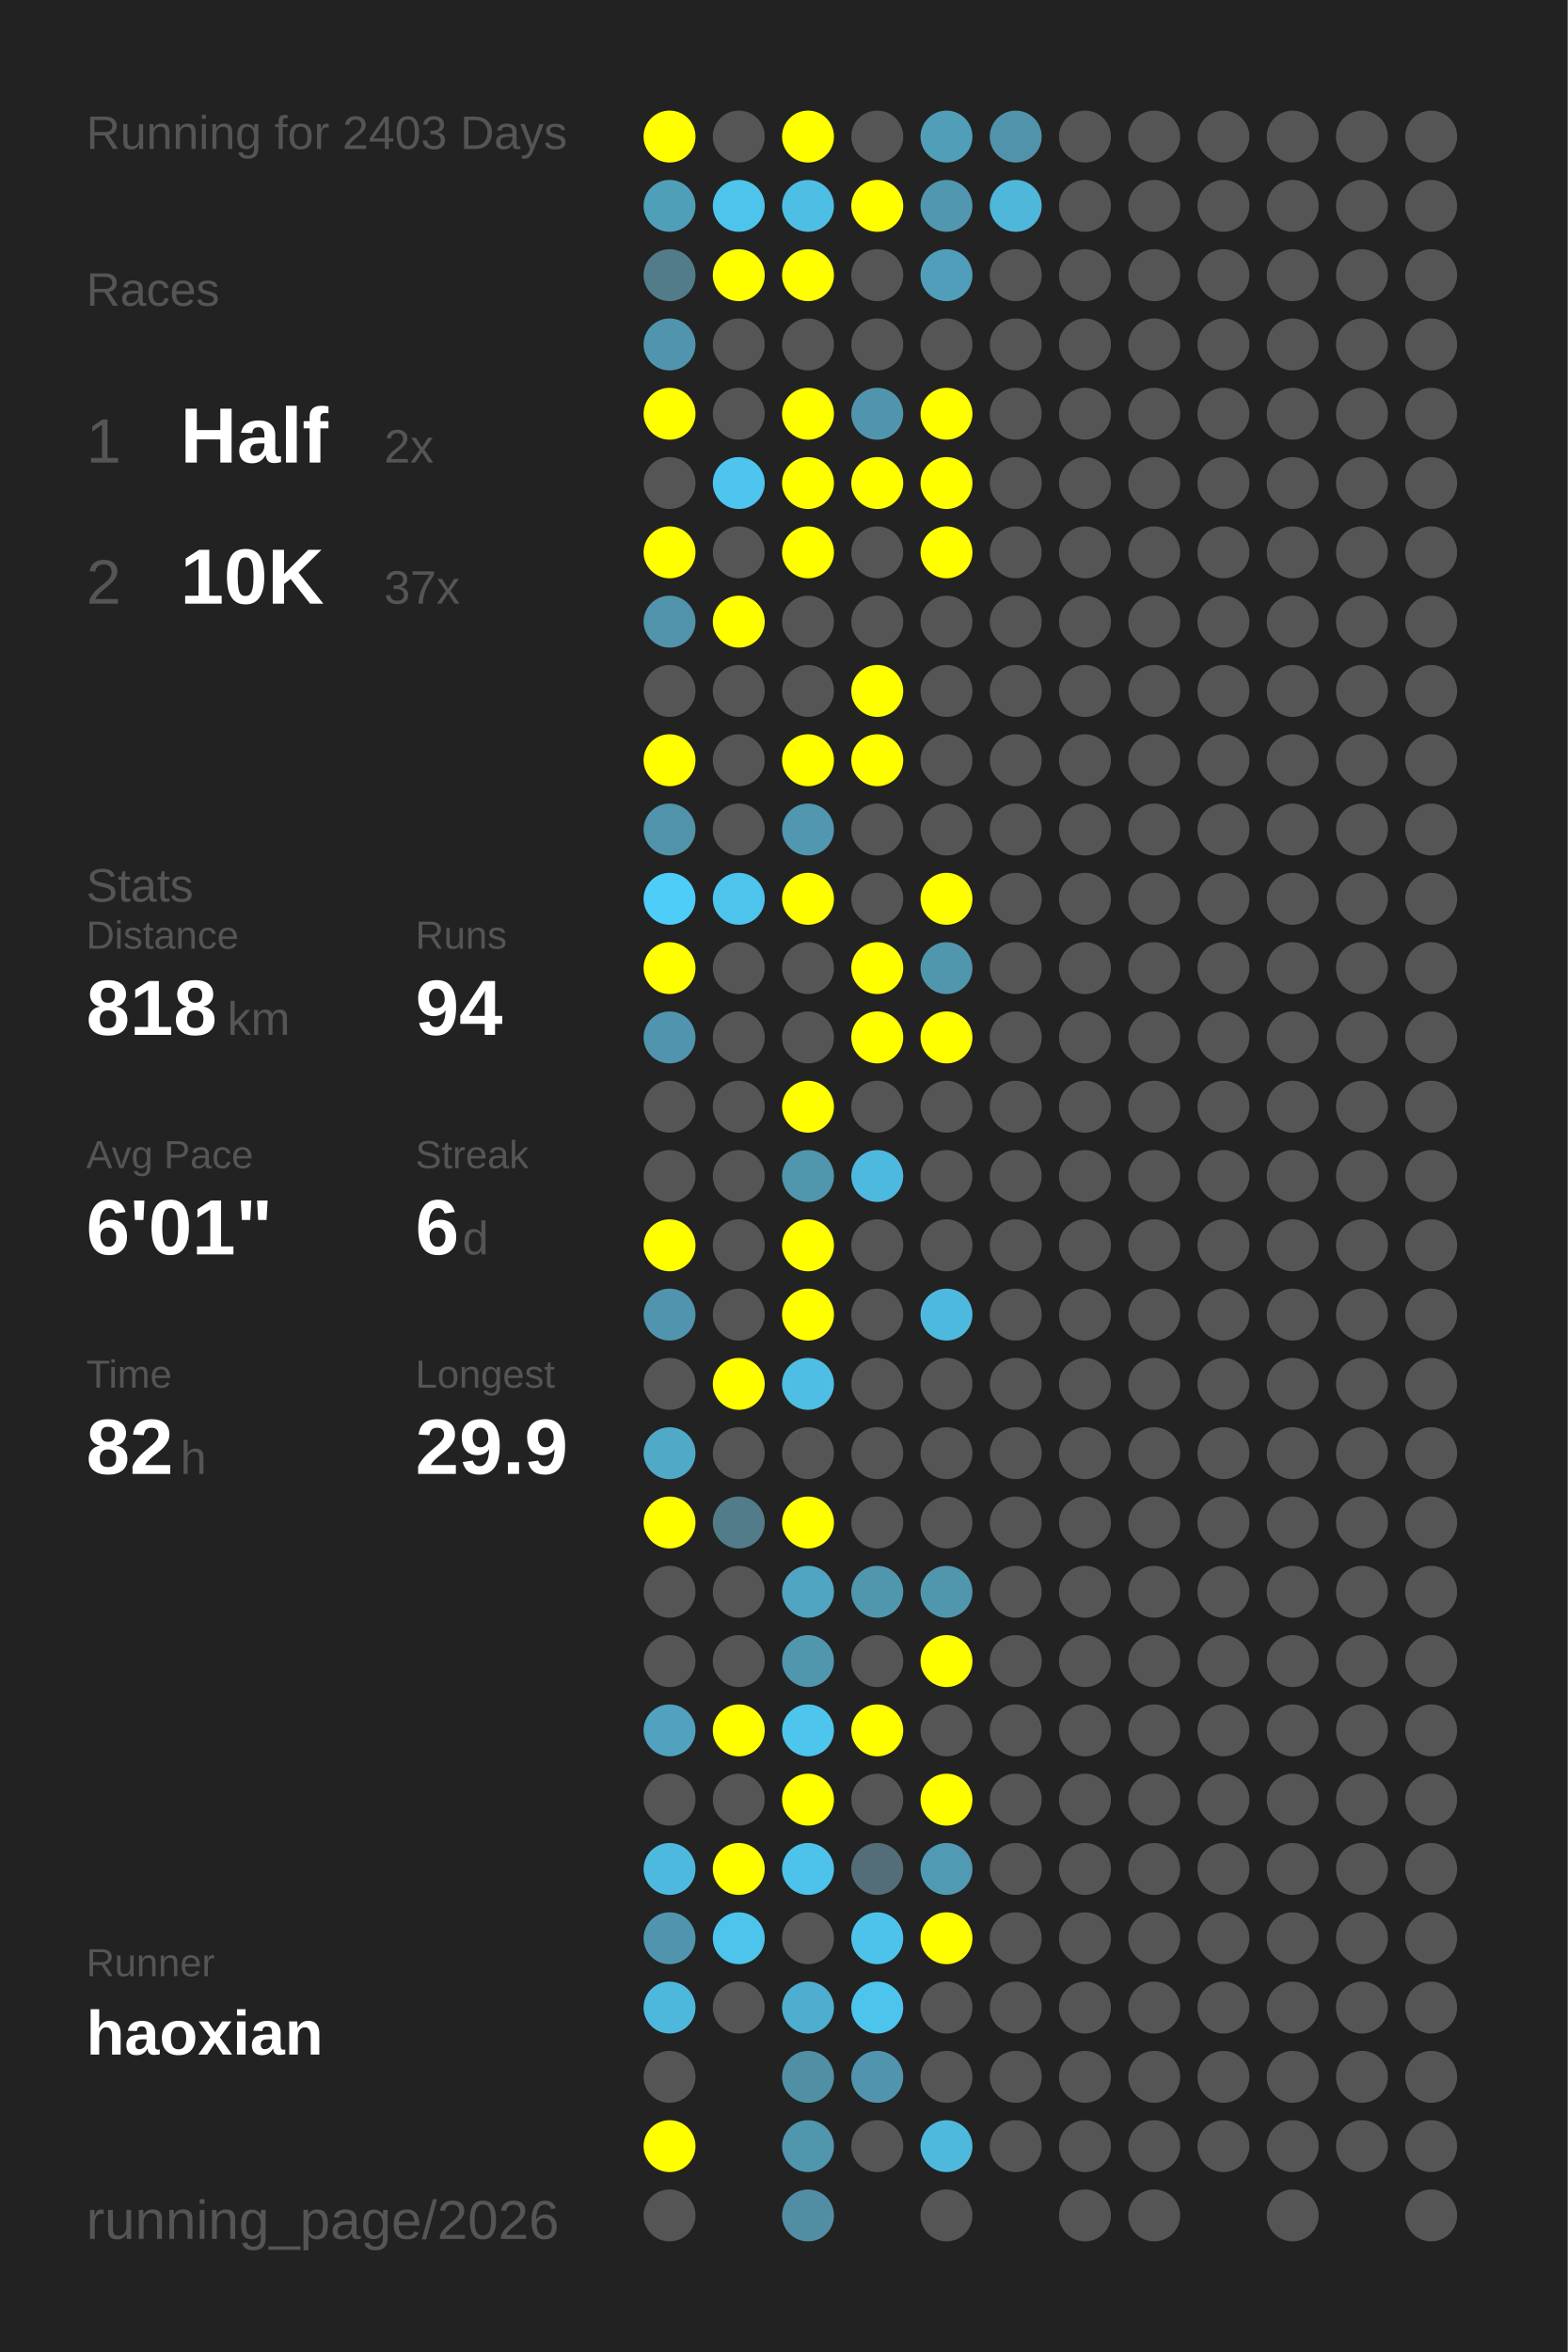
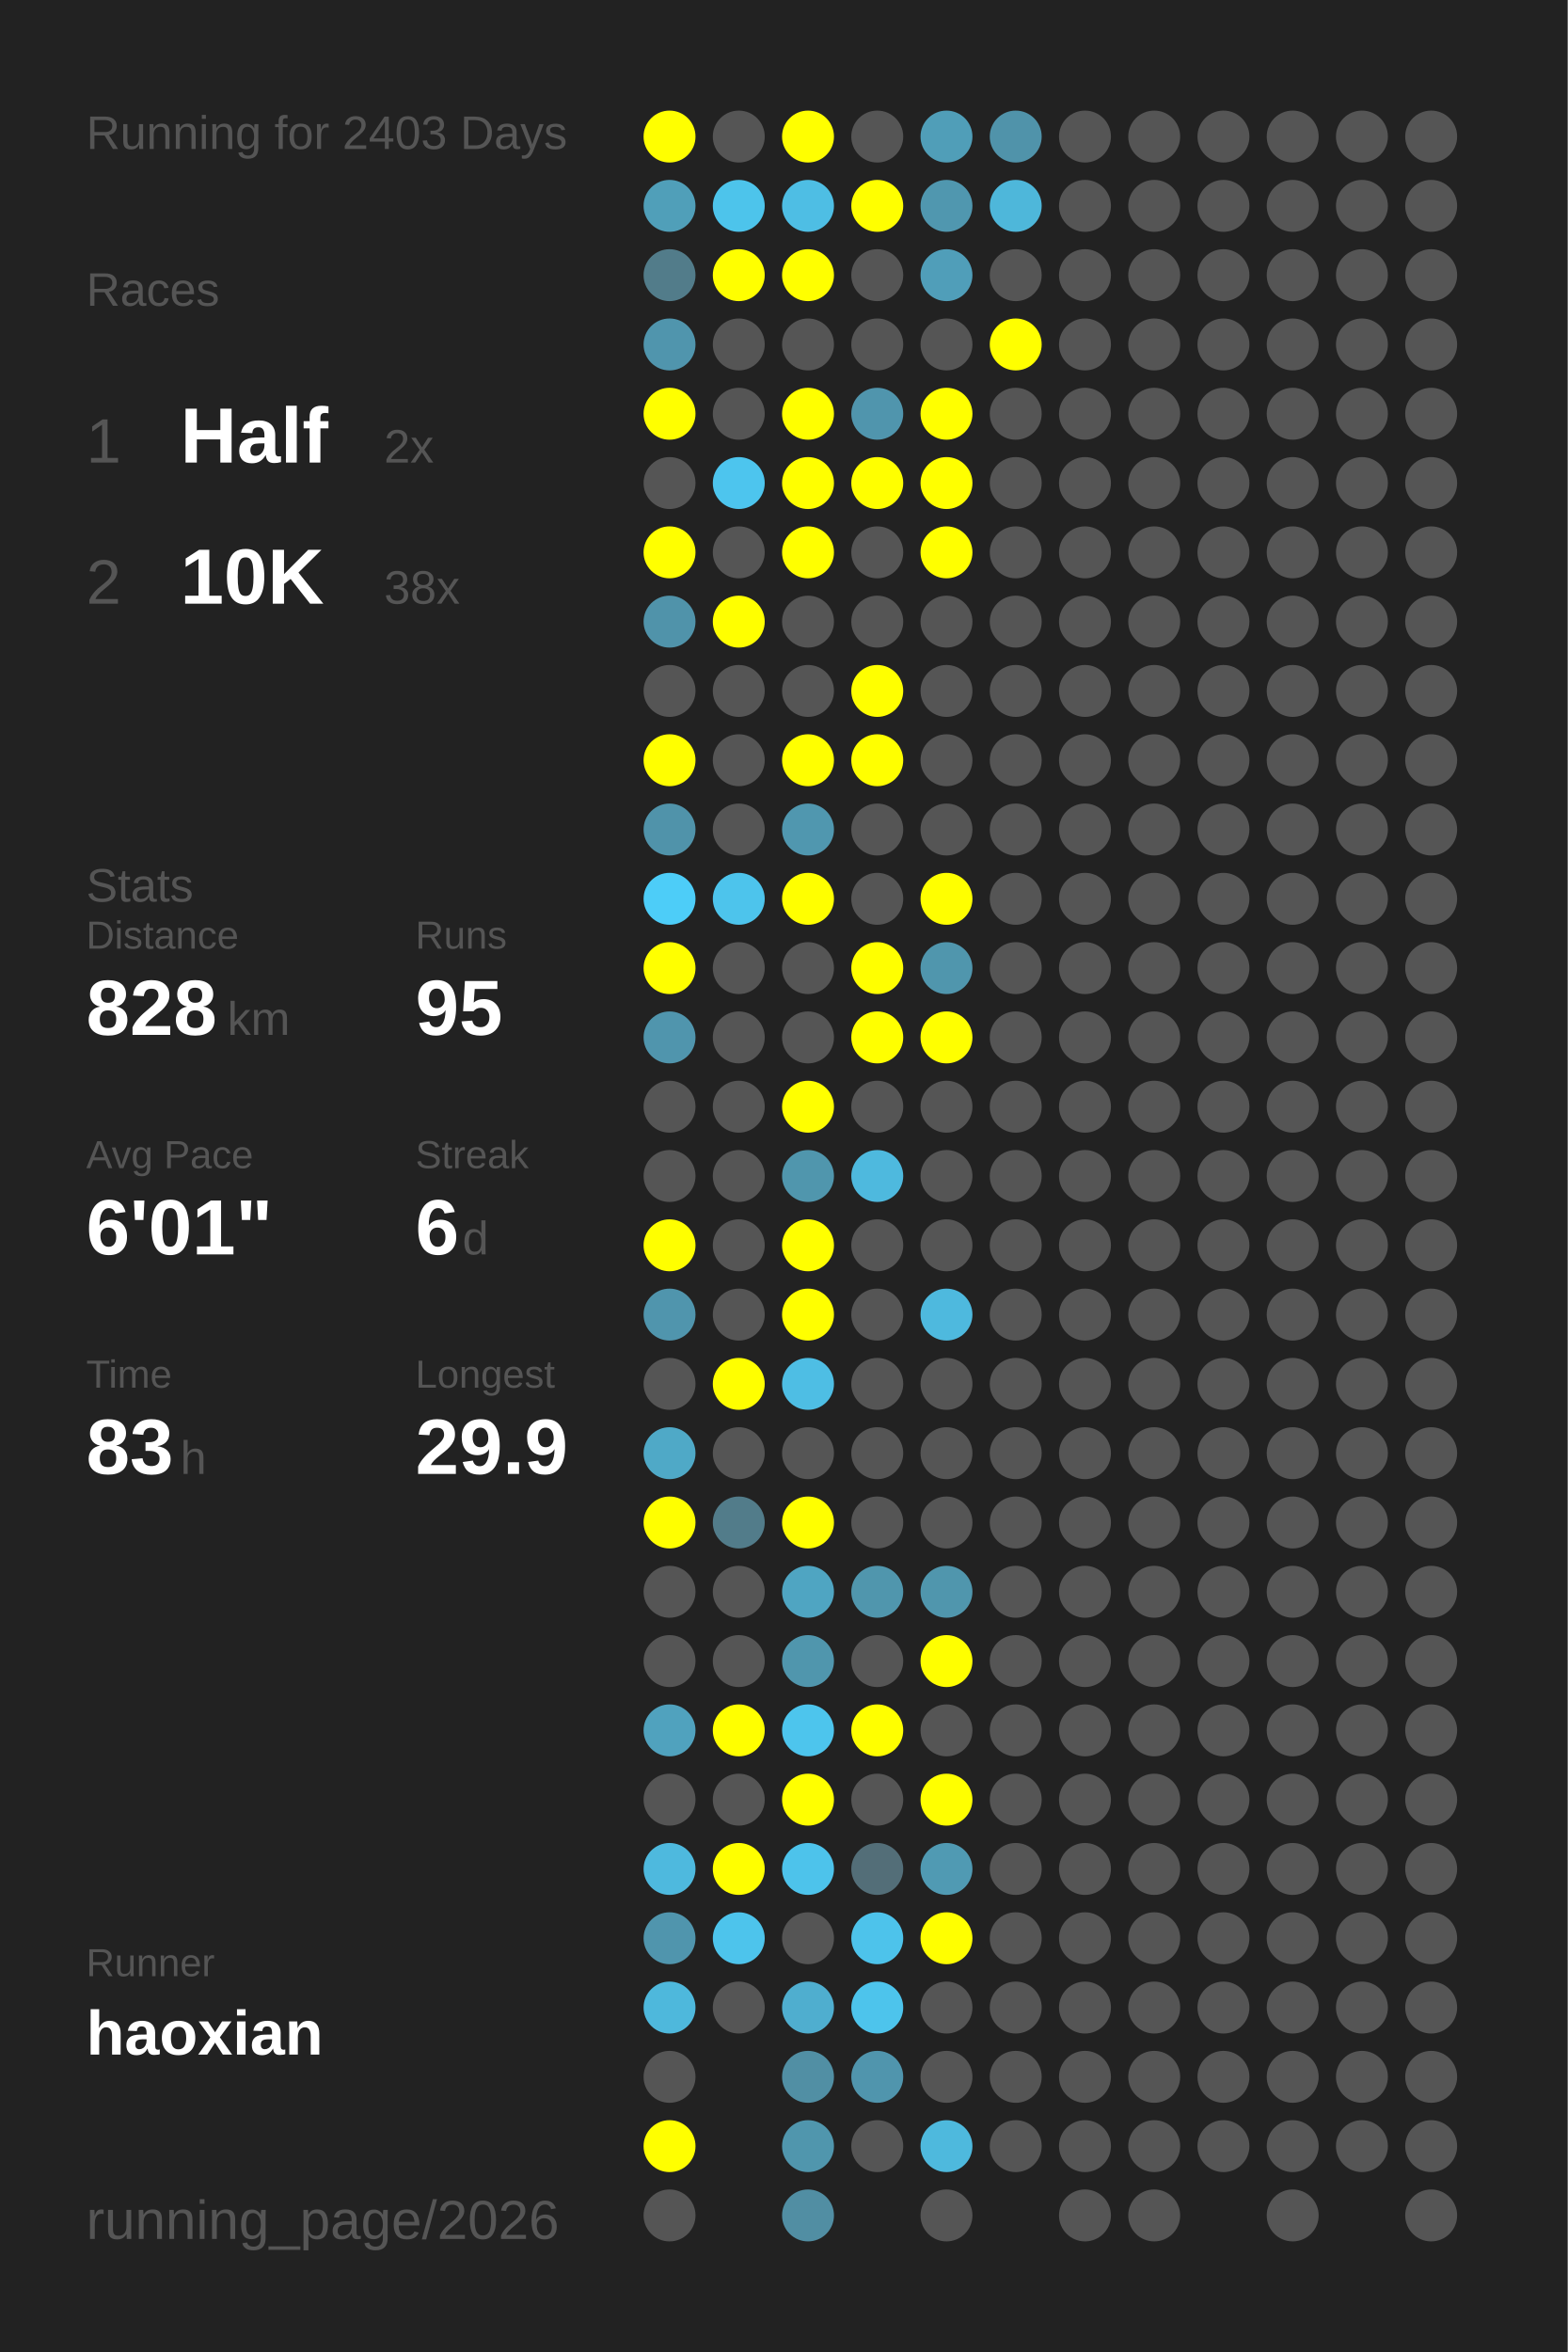
<svg xmlns="http://www.w3.org/2000/svg" baseProfile="full" height="300mm" version="1.1" viewBox="0,0,200,300" width="200mm">
  <defs />
  <rect fill="#222222" height="300" width="200" x="0" y="0" />
  <text fill="#555555" style="font-size:6px; font-family:Arial;" x="11" y="19">Running for 2403 Days</text>
  <text fill="#555555" style="font-size:6px; font-family:Arial;" x="11" y="39">Races</text>
  <text fill="#555555" style="font-size:8px; font-family:Arial;" x="11" y="59">1</text>
  <text fill="#FFFFFF" style="font-size:10px; font-family:Arial; font-weight:bold;" x="23" y="59">Half</text>
  <text fill="#555555" style="font-size:6px; font-family:Arial;" x="49" y="59">2x</text>
  <text fill="#555555" style="font-size:8px; font-family:Arial;" x="11" y="77">2</text>
  <text fill="#FFFFFF" style="font-size:10px; font-family:Arial; font-weight:bold;" x="23" y="77">10K</text>
-   <text fill="#555555" style="font-size:6px; font-family:Arial;" x="49" y="77">37x</text>
+   <text fill="#555555" style="font-size:6px; font-family:Arial;" x="49" y="77">38x</text>
  <text fill="#555555" style="font-size:6px; font-family:Arial;" x="11" y="115">Stats</text>
  <text fill="#555555" style="font-size:5px; font-family:Arial;" x="11" y="121">Distance</text>
-   <text fill="#FFFFFF" style="font-size:10px; font-family:Arial; font-weight:bold;" x="11" y="132">818</text>
+   <text fill="#FFFFFF" style="font-size:10px; font-family:Arial; font-weight:bold;" x="11" y="132">828</text>
  <text fill="#555555" style="font-size:6px; font-family:Arial;" x="29" y="132">km</text>
  <text fill="#555555" style="font-size:5px; font-family:Arial;" x="53" y="121">Runs</text>
-   <text fill="#FFFFFF" style="font-size:10px; font-family:Arial; font-weight:bold;" x="53" y="132">94</text>
+   <text fill="#FFFFFF" style="font-size:10px; font-family:Arial; font-weight:bold;" x="53" y="132">95</text>
  <text fill="#555555" style="font-size:5px; font-family:Arial;" x="11" y="149">Avg Pace</text>
  <text fill="#FFFFFF" style="font-size:10px; font-family:Arial; font-weight:bold;" x="11" y="160">6'01"</text>
  <text fill="#555555" style="font-size:5px; font-family:Arial;" x="53" y="149">Streak</text>
  <text fill="#FFFFFF" style="font-size:10px; font-family:Arial; font-weight:bold;" x="53" y="160">6</text>
  <text fill="#555555" style="font-size:6px; font-family:Arial;" x="59" y="160">d</text>
  <text fill="#555555" style="font-size:5px; font-family:Arial;" x="11" y="177">Time</text>
-   <text fill="#FFFFFF" style="font-size:10px; font-family:Arial; font-weight:bold;" x="11" y="188">82</text>
+   <text fill="#FFFFFF" style="font-size:10px; font-family:Arial; font-weight:bold;" x="11" y="188">83</text>
  <text fill="#555555" style="font-size:6px; font-family:Arial;" x="23" y="188">h</text>
  <text fill="#555555" style="font-size:5px; font-family:Arial;" x="53" y="177">Longest</text>
  <text fill="#FFFFFF" style="font-size:10px; font-family:Arial; font-weight:bold;" x="53" y="188">29.9</text>
  <text fill="#555555" style="font-size:5px; font-family:Arial;" x="11" y="252.065">Runner</text>
  <text fill="#FFFFFF" style="font-size:8px; font-family:Arial; font-weight:bold;" x="11" y="262.065">haoxian</text>
  <text fill="#555555" style="font-size:7px; font-family:Arial;" x="11" y="285.581">running_page/2026</text>
  <circle cx="85.417" cy="17.419" fill="#FFFF00" r="3.312" />
  <circle cx="85.417" cy="26.258" fill="#509fb9" r="3.312" />
  <circle cx="85.417" cy="35.097" fill="#527c8a" r="3.312" />
  <circle cx="85.417" cy="43.935" fill="#5095ad" r="3.312" />
  <circle cx="85.417" cy="52.774" fill="#FFFF00" r="3.312" />
  <circle cx="85.417" cy="61.613" fill="#555555" r="3.312" />
  <circle cx="85.417" cy="70.452" fill="#FFFF00" r="3.312" />
  <circle cx="85.417" cy="79.29" fill="#5093aa" r="3.312" />
  <circle cx="85.417" cy="88.129" fill="#555555" r="3.312" />
  <circle cx="85.417" cy="96.968" fill="#FFFF00" r="3.312" />
  <circle cx="85.417" cy="105.806" fill="#5093aa" r="3.312" />
  <circle cx="85.417" cy="114.645" fill="#4dcdf8" r="3.312" />
  <circle cx="85.417" cy="123.484" fill="#FFFF00" r="3.312" />
  <circle cx="85.417" cy="132.323" fill="#5095ad" r="3.312" />
  <circle cx="85.417" cy="141.161" fill="#555555" r="3.312" />
  <circle cx="85.417" cy="150" fill="#555555" r="3.312" />
  <circle cx="85.417" cy="158.839" fill="#FFFF00" r="3.312" />
  <circle cx="85.417" cy="167.677" fill="#5095ad" r="3.312" />
  <circle cx="85.417" cy="176.516" fill="#555555" r="3.312" />
  <circle cx="85.417" cy="185.355" fill="#4fa9c7" r="3.312" />
  <circle cx="85.417" cy="194.194" fill="#FFFF00" r="3.312" />
  <circle cx="85.417" cy="203.032" fill="#555555" r="3.312" />
  <circle cx="85.417" cy="211.871" fill="#555555" r="3.312" />
  <circle cx="85.417" cy="220.71" fill="#50a2be" r="3.312" />
  <circle cx="85.417" cy="229.548" fill="#555555" r="3.312" />
  <circle cx="85.417" cy="238.387" fill="#4eb9de" r="3.312" />
  <circle cx="85.417" cy="247.226" fill="#5095ad" r="3.312" />
  <circle cx="85.417" cy="256.065" fill="#4eb8dc" r="3.312" />
  <circle cx="85.417" cy="264.903" fill="#555555" r="3.312" />
  <circle cx="85.417" cy="273.742" fill="#FFFF00" r="3.312" />
  <circle cx="85.417" cy="282.581" fill="#555555" r="3.312" />
  <circle cx="94.25" cy="17.419" fill="#555555" r="3.312" />
  <circle cx="94.25" cy="26.258" fill="#4dc4eb" r="3.312" />
  <circle cx="94.25" cy="35.097" fill="#FFFF00" r="3.312" />
  <circle cx="94.25" cy="43.935" fill="#555555" r="3.312" />
  <circle cx="94.25" cy="52.774" fill="#555555" r="3.312" />
  <circle cx="94.25" cy="61.613" fill="#4dc5ee" r="3.312" />
  <circle cx="94.25" cy="70.452" fill="#555555" r="3.312" />
  <circle cx="94.25" cy="79.29" fill="#FFFF00" r="3.312" />
  <circle cx="94.25" cy="88.129" fill="#555555" r="3.312" />
  <circle cx="94.25" cy="96.968" fill="#555555" r="3.312" />
  <circle cx="94.25" cy="105.806" fill="#555555" r="3.312" />
  <circle cx="94.25" cy="114.645" fill="#4dc4ec" r="3.312" />
  <circle cx="94.25" cy="123.484" fill="#555555" r="3.312" />
  <circle cx="94.25" cy="132.323" fill="#555555" r="3.312" />
  <circle cx="94.25" cy="141.161" fill="#555555" r="3.312" />
  <circle cx="94.25" cy="150" fill="#555555" r="3.312" />
  <circle cx="94.25" cy="158.839" fill="#555555" r="3.312" />
  <circle cx="94.25" cy="167.677" fill="#555555" r="3.312" />
  <circle cx="94.25" cy="176.516" fill="#FFFF00" r="3.312" />
  <circle cx="94.25" cy="185.355" fill="#555555" r="3.312" />
  <circle cx="94.25" cy="194.194" fill="#527c8a" r="3.312" />
  <circle cx="94.25" cy="203.032" fill="#555555" r="3.312" />
  <circle cx="94.25" cy="211.871" fill="#555555" r="3.312" />
  <circle cx="94.25" cy="220.71" fill="#FFFF00" r="3.312" />
  <circle cx="94.25" cy="229.548" fill="#555555" r="3.312" />
  <circle cx="94.25" cy="238.387" fill="#FFFF00" r="3.312" />
  <circle cx="94.25" cy="247.226" fill="#4dc4ec" r="3.312" />
  <circle cx="94.25" cy="256.065" fill="#555555" r="3.312" />
  <circle cx="103.083" cy="17.419" fill="#FFFF00" r="3.312" />
  <circle cx="103.083" cy="26.258" fill="#4ebee4" r="3.312" />
  <circle cx="103.083" cy="35.097" fill="#FFFF00" r="3.312" />
  <circle cx="103.083" cy="43.935" fill="#555555" r="3.312" />
  <circle cx="103.083" cy="52.774" fill="#FFFF00" r="3.312" />
  <circle cx="103.083" cy="61.613" fill="#FFFF00" r="3.312" />
  <circle cx="103.083" cy="70.452" fill="#FFFF00" r="3.312" />
  <circle cx="103.083" cy="79.29" fill="#555555" r="3.312" />
  <circle cx="103.083" cy="88.129" fill="#555555" r="3.312" />
  <circle cx="103.083" cy="96.968" fill="#FFFF00" r="3.312" />
  <circle cx="103.083" cy="105.806" fill="#5097af" r="3.312" />
  <circle cx="103.083" cy="114.645" fill="#FFFF00" r="3.312" />
  <circle cx="103.083" cy="123.484" fill="#555555" r="3.312" />
  <circle cx="103.083" cy="132.323" fill="#555555" r="3.312" />
  <circle cx="103.083" cy="141.161" fill="#FFFF00" r="3.312" />
  <circle cx="103.083" cy="150" fill="#5096ad" r="3.312" />
  <circle cx="103.083" cy="158.839" fill="#FFFF00" r="3.312" />
  <circle cx="103.083" cy="167.677" fill="#FFFF00" r="3.312" />
  <circle cx="103.083" cy="176.516" fill="#4ebee4" r="3.312" />
  <circle cx="103.083" cy="185.355" fill="#555555" r="3.312" />
  <circle cx="103.083" cy="194.194" fill="#FFFF00" r="3.312" />
  <circle cx="103.083" cy="203.032" fill="#4fa5c2" r="3.312" />
  <circle cx="103.083" cy="211.871" fill="#5096ad" r="3.312" />
  <circle cx="103.083" cy="220.71" fill="#4dc5ed" r="3.312" />
  <circle cx="103.083" cy="229.548" fill="#FFFF00" r="3.312" />
  <circle cx="103.083" cy="238.387" fill="#4dc3eb" r="3.312" />
  <circle cx="103.083" cy="247.226" fill="#555555" r="3.312" />
  <circle cx="103.083" cy="256.065" fill="#4faecf" r="3.312" />
  <circle cx="103.083" cy="264.903" fill="#518fa4" r="3.312" />
  <circle cx="103.083" cy="273.742" fill="#5096ad" r="3.312" />
  <circle cx="103.083" cy="282.581" fill="#518ea3" r="3.312" />
  <circle cx="111.917" cy="17.419" fill="#555555" r="3.312" />
  <circle cx="111.917" cy="26.258" fill="#FFFF00" r="3.312" />
  <circle cx="111.917" cy="35.097" fill="#555555" r="3.312" />
  <circle cx="111.917" cy="43.935" fill="#555555" r="3.312" />
  <circle cx="111.917" cy="52.774" fill="#5095ad" r="3.312" />
  <circle cx="111.917" cy="61.613" fill="#FFFF00" r="3.312" />
  <circle cx="111.917" cy="70.452" fill="#555555" r="3.312" />
  <circle cx="111.917" cy="79.29" fill="#555555" r="3.312" />
  <circle cx="111.917" cy="88.129" fill="#FFFF00" r="3.312" />
  <circle cx="111.917" cy="96.968" fill="#FFFF00" r="3.312" />
  <circle cx="111.917" cy="105.806" fill="#555555" r="3.312" />
  <circle cx="111.917" cy="114.645" fill="#555555" r="3.312" />
  <circle cx="111.917" cy="123.484" fill="#FFFF00" r="3.312" />
  <circle cx="111.917" cy="132.323" fill="#FFFF00" r="3.312" />
  <circle cx="111.917" cy="141.161" fill="#555555" r="3.312" />
  <circle cx="111.917" cy="150" fill="#4eb9de" r="3.312" />
  <circle cx="111.917" cy="158.839" fill="#555555" r="3.312" />
  <circle cx="111.917" cy="167.677" fill="#555555" r="3.312" />
  <circle cx="111.917" cy="176.516" fill="#555555" r="3.312" />
  <circle cx="111.917" cy="185.355" fill="#555555" r="3.312" />
  <circle cx="111.917" cy="194.194" fill="#555555" r="3.312" />
  <circle cx="111.917" cy="203.032" fill="#5096ad" r="3.312" />
  <circle cx="111.917" cy="211.871" fill="#555555" r="3.312" />
  <circle cx="111.917" cy="220.71" fill="#FFFF00" r="3.312" />
  <circle cx="111.917" cy="229.548" fill="#555555" r="3.312" />
  <circle cx="111.917" cy="238.387" fill="#536e78" r="3.312" />
  <circle cx="111.917" cy="247.226" fill="#4dc3eb" r="3.312" />
  <circle cx="111.917" cy="256.065" fill="#4dc4ec" r="3.312" />
  <circle cx="111.917" cy="264.903" fill="#5095ad" r="3.312" />
  <circle cx="111.917" cy="273.742" fill="#555555" r="3.312" />
  <circle cx="120.75" cy="17.419" fill="#509eb8" r="3.312" />
  <circle cx="120.75" cy="26.258" fill="#5097af" r="3.312" />
  <circle cx="120.75" cy="35.097" fill="#509eb9" r="3.312" />
  <circle cx="120.75" cy="43.935" fill="#555555" r="3.312" />
  <circle cx="120.75" cy="52.774" fill="#FFFF00" r="3.312" />
  <circle cx="120.75" cy="61.613" fill="#FFFF00" r="3.312" />
  <circle cx="120.75" cy="70.452" fill="#FFFF00" r="3.312" />
  <circle cx="120.75" cy="79.29" fill="#555555" r="3.312" />
  <circle cx="120.75" cy="88.129" fill="#555555" r="3.312" />
  <circle cx="120.75" cy="96.968" fill="#555555" r="3.312" />
  <circle cx="120.75" cy="105.806" fill="#555555" r="3.312" />
  <circle cx="120.75" cy="114.645" fill="#FFFF00" r="3.312" />
  <circle cx="120.75" cy="123.484" fill="#5096ad" r="3.312" />
  <circle cx="120.75" cy="132.323" fill="#FFFF00" r="3.312" />
  <circle cx="120.75" cy="141.161" fill="#555555" r="3.312" />
  <circle cx="120.75" cy="150" fill="#555555" r="3.312" />
  <circle cx="120.75" cy="158.839" fill="#555555" r="3.312" />
  <circle cx="120.75" cy="167.677" fill="#4eb9de" r="3.312" />
  <circle cx="120.75" cy="176.516" fill="#555555" r="3.312" />
  <circle cx="120.75" cy="185.355" fill="#555555" r="3.312" />
  <circle cx="120.75" cy="194.194" fill="#555555" r="3.312" />
  <circle cx="120.75" cy="203.032" fill="#5096ad" r="3.312" />
  <circle cx="120.75" cy="211.871" fill="#FFFF00" r="3.312" />
  <circle cx="120.75" cy="220.71" fill="#555555" r="3.312" />
  <circle cx="120.75" cy="229.548" fill="#FFFF00" r="3.312" />
  <circle cx="120.75" cy="238.387" fill="#509ab3" r="3.312" />
  <circle cx="120.75" cy="247.226" fill="#FFFF00" r="3.312" />
  <circle cx="120.75" cy="256.065" fill="#555555" r="3.312" />
  <circle cx="120.75" cy="264.903" fill="#555555" r="3.312" />
  <circle cx="120.75" cy="273.742" fill="#4eb9dd" r="3.312" />
  <circle cx="120.75" cy="282.581" fill="#555555" r="3.312" />
  <circle cx="129.583" cy="17.419" fill="#5093aa" r="3.312" />
  <circle cx="129.583" cy="26.258" fill="#4eb7da" r="3.312" />
  <circle cx="129.583" cy="35.097" fill="#555555" r="3.312" />
-   <circle cx="129.583" cy="43.935" fill="#555555" r="3.312" />
+   <circle cx="129.583" cy="43.935" fill="#FFFF00" r="3.312" />
  <circle cx="129.583" cy="52.774" fill="#555555" r="3.312" />
  <circle cx="129.583" cy="61.613" fill="#555555" r="3.312" />
  <circle cx="129.583" cy="70.452" fill="#555555" r="3.312" />
  <circle cx="129.583" cy="79.29" fill="#555555" r="3.312" />
  <circle cx="129.583" cy="88.129" fill="#555555" r="3.312" />
  <circle cx="129.583" cy="96.968" fill="#555555" r="3.312" />
  <circle cx="129.583" cy="105.806" fill="#555555" r="3.312" />
  <circle cx="129.583" cy="114.645" fill="#555555" r="3.312" />
  <circle cx="129.583" cy="123.484" fill="#555555" r="3.312" />
  <circle cx="129.583" cy="132.323" fill="#555555" r="3.312" />
  <circle cx="129.583" cy="141.161" fill="#555555" r="3.312" />
  <circle cx="129.583" cy="150" fill="#555555" r="3.312" />
  <circle cx="129.583" cy="158.839" fill="#555555" r="3.312" />
  <circle cx="129.583" cy="167.677" fill="#555555" r="3.312" />
  <circle cx="129.583" cy="176.516" fill="#555555" r="3.312" />
  <circle cx="129.583" cy="185.355" fill="#555555" r="3.312" />
  <circle cx="129.583" cy="194.194" fill="#555555" r="3.312" />
  <circle cx="129.583" cy="203.032" fill="#555555" r="3.312" />
  <circle cx="129.583" cy="211.871" fill="#555555" r="3.312" />
  <circle cx="129.583" cy="220.71" fill="#555555" r="3.312" />
  <circle cx="129.583" cy="229.548" fill="#555555" r="3.312" />
  <circle cx="129.583" cy="238.387" fill="#555555" r="3.312" />
  <circle cx="129.583" cy="247.226" fill="#555555" r="3.312" />
  <circle cx="129.583" cy="256.065" fill="#555555" r="3.312" />
  <circle cx="129.583" cy="264.903" fill="#555555" r="3.312" />
  <circle cx="129.583" cy="273.742" fill="#555555" r="3.312" />
  <circle cx="138.417" cy="17.419" fill="#555555" r="3.312" />
  <circle cx="138.417" cy="26.258" fill="#555555" r="3.312" />
  <circle cx="138.417" cy="35.097" fill="#555555" r="3.312" />
  <circle cx="138.417" cy="43.935" fill="#555555" r="3.312" />
  <circle cx="138.417" cy="52.774" fill="#555555" r="3.312" />
  <circle cx="138.417" cy="61.613" fill="#555555" r="3.312" />
  <circle cx="138.417" cy="70.452" fill="#555555" r="3.312" />
  <circle cx="138.417" cy="79.29" fill="#555555" r="3.312" />
  <circle cx="138.417" cy="88.129" fill="#555555" r="3.312" />
  <circle cx="138.417" cy="96.968" fill="#555555" r="3.312" />
  <circle cx="138.417" cy="105.806" fill="#555555" r="3.312" />
  <circle cx="138.417" cy="114.645" fill="#555555" r="3.312" />
  <circle cx="138.417" cy="123.484" fill="#555555" r="3.312" />
  <circle cx="138.417" cy="132.323" fill="#555555" r="3.312" />
  <circle cx="138.417" cy="141.161" fill="#555555" r="3.312" />
  <circle cx="138.417" cy="150" fill="#555555" r="3.312" />
  <circle cx="138.417" cy="158.839" fill="#555555" r="3.312" />
  <circle cx="138.417" cy="167.677" fill="#555555" r="3.312" />
  <circle cx="138.417" cy="176.516" fill="#555555" r="3.312" />
  <circle cx="138.417" cy="185.355" fill="#555555" r="3.312" />
  <circle cx="138.417" cy="194.194" fill="#555555" r="3.312" />
  <circle cx="138.417" cy="203.032" fill="#555555" r="3.312" />
  <circle cx="138.417" cy="211.871" fill="#555555" r="3.312" />
  <circle cx="138.417" cy="220.71" fill="#555555" r="3.312" />
  <circle cx="138.417" cy="229.548" fill="#555555" r="3.312" />
  <circle cx="138.417" cy="238.387" fill="#555555" r="3.312" />
  <circle cx="138.417" cy="247.226" fill="#555555" r="3.312" />
  <circle cx="138.417" cy="256.065" fill="#555555" r="3.312" />
  <circle cx="138.417" cy="264.903" fill="#555555" r="3.312" />
  <circle cx="138.417" cy="273.742" fill="#555555" r="3.312" />
  <circle cx="138.417" cy="282.581" fill="#555555" r="3.312" />
  <circle cx="147.25" cy="17.419" fill="#555555" r="3.312" />
  <circle cx="147.25" cy="26.258" fill="#555555" r="3.312" />
  <circle cx="147.25" cy="35.097" fill="#555555" r="3.312" />
  <circle cx="147.25" cy="43.935" fill="#555555" r="3.312" />
  <circle cx="147.25" cy="52.774" fill="#555555" r="3.312" />
  <circle cx="147.25" cy="61.613" fill="#555555" r="3.312" />
  <circle cx="147.25" cy="70.452" fill="#555555" r="3.312" />
  <circle cx="147.25" cy="79.29" fill="#555555" r="3.312" />
  <circle cx="147.25" cy="88.129" fill="#555555" r="3.312" />
  <circle cx="147.25" cy="96.968" fill="#555555" r="3.312" />
  <circle cx="147.25" cy="105.806" fill="#555555" r="3.312" />
  <circle cx="147.25" cy="114.645" fill="#555555" r="3.312" />
  <circle cx="147.25" cy="123.484" fill="#555555" r="3.312" />
  <circle cx="147.25" cy="132.323" fill="#555555" r="3.312" />
  <circle cx="147.25" cy="141.161" fill="#555555" r="3.312" />
  <circle cx="147.25" cy="150" fill="#555555" r="3.312" />
  <circle cx="147.25" cy="158.839" fill="#555555" r="3.312" />
  <circle cx="147.25" cy="167.677" fill="#555555" r="3.312" />
  <circle cx="147.25" cy="176.516" fill="#555555" r="3.312" />
  <circle cx="147.25" cy="185.355" fill="#555555" r="3.312" />
  <circle cx="147.25" cy="194.194" fill="#555555" r="3.312" />
  <circle cx="147.25" cy="203.032" fill="#555555" r="3.312" />
  <circle cx="147.25" cy="211.871" fill="#555555" r="3.312" />
  <circle cx="147.25" cy="220.71" fill="#555555" r="3.312" />
  <circle cx="147.25" cy="229.548" fill="#555555" r="3.312" />
  <circle cx="147.25" cy="238.387" fill="#555555" r="3.312" />
  <circle cx="147.25" cy="247.226" fill="#555555" r="3.312" />
  <circle cx="147.25" cy="256.065" fill="#555555" r="3.312" />
  <circle cx="147.25" cy="264.903" fill="#555555" r="3.312" />
  <circle cx="147.25" cy="273.742" fill="#555555" r="3.312" />
  <circle cx="147.25" cy="282.581" fill="#555555" r="3.312" />
  <circle cx="156.083" cy="17.419" fill="#555555" r="3.312" />
  <circle cx="156.083" cy="26.258" fill="#555555" r="3.312" />
  <circle cx="156.083" cy="35.097" fill="#555555" r="3.312" />
  <circle cx="156.083" cy="43.935" fill="#555555" r="3.312" />
  <circle cx="156.083" cy="52.774" fill="#555555" r="3.312" />
  <circle cx="156.083" cy="61.613" fill="#555555" r="3.312" />
  <circle cx="156.083" cy="70.452" fill="#555555" r="3.312" />
  <circle cx="156.083" cy="79.29" fill="#555555" r="3.312" />
  <circle cx="156.083" cy="88.129" fill="#555555" r="3.312" />
  <circle cx="156.083" cy="96.968" fill="#555555" r="3.312" />
  <circle cx="156.083" cy="105.806" fill="#555555" r="3.312" />
  <circle cx="156.083" cy="114.645" fill="#555555" r="3.312" />
  <circle cx="156.083" cy="123.484" fill="#555555" r="3.312" />
  <circle cx="156.083" cy="132.323" fill="#555555" r="3.312" />
  <circle cx="156.083" cy="141.161" fill="#555555" r="3.312" />
  <circle cx="156.083" cy="150" fill="#555555" r="3.312" />
  <circle cx="156.083" cy="158.839" fill="#555555" r="3.312" />
  <circle cx="156.083" cy="167.677" fill="#555555" r="3.312" />
  <circle cx="156.083" cy="176.516" fill="#555555" r="3.312" />
  <circle cx="156.083" cy="185.355" fill="#555555" r="3.312" />
  <circle cx="156.083" cy="194.194" fill="#555555" r="3.312" />
  <circle cx="156.083" cy="203.032" fill="#555555" r="3.312" />
  <circle cx="156.083" cy="211.871" fill="#555555" r="3.312" />
  <circle cx="156.083" cy="220.71" fill="#555555" r="3.312" />
  <circle cx="156.083" cy="229.548" fill="#555555" r="3.312" />
  <circle cx="156.083" cy="238.387" fill="#555555" r="3.312" />
  <circle cx="156.083" cy="247.226" fill="#555555" r="3.312" />
  <circle cx="156.083" cy="256.065" fill="#555555" r="3.312" />
  <circle cx="156.083" cy="264.903" fill="#555555" r="3.312" />
  <circle cx="156.083" cy="273.742" fill="#555555" r="3.312" />
  <circle cx="164.917" cy="17.419" fill="#555555" r="3.312" />
  <circle cx="164.917" cy="26.258" fill="#555555" r="3.312" />
  <circle cx="164.917" cy="35.097" fill="#555555" r="3.312" />
  <circle cx="164.917" cy="43.935" fill="#555555" r="3.312" />
  <circle cx="164.917" cy="52.774" fill="#555555" r="3.312" />
  <circle cx="164.917" cy="61.613" fill="#555555" r="3.312" />
  <circle cx="164.917" cy="70.452" fill="#555555" r="3.312" />
  <circle cx="164.917" cy="79.29" fill="#555555" r="3.312" />
  <circle cx="164.917" cy="88.129" fill="#555555" r="3.312" />
  <circle cx="164.917" cy="96.968" fill="#555555" r="3.312" />
  <circle cx="164.917" cy="105.806" fill="#555555" r="3.312" />
  <circle cx="164.917" cy="114.645" fill="#555555" r="3.312" />
  <circle cx="164.917" cy="123.484" fill="#555555" r="3.312" />
  <circle cx="164.917" cy="132.323" fill="#555555" r="3.312" />
  <circle cx="164.917" cy="141.161" fill="#555555" r="3.312" />
  <circle cx="164.917" cy="150" fill="#555555" r="3.312" />
  <circle cx="164.917" cy="158.839" fill="#555555" r="3.312" />
  <circle cx="164.917" cy="167.677" fill="#555555" r="3.312" />
  <circle cx="164.917" cy="176.516" fill="#555555" r="3.312" />
  <circle cx="164.917" cy="185.355" fill="#555555" r="3.312" />
  <circle cx="164.917" cy="194.194" fill="#555555" r="3.312" />
  <circle cx="164.917" cy="203.032" fill="#555555" r="3.312" />
  <circle cx="164.917" cy="211.871" fill="#555555" r="3.312" />
  <circle cx="164.917" cy="220.71" fill="#555555" r="3.312" />
  <circle cx="164.917" cy="229.548" fill="#555555" r="3.312" />
  <circle cx="164.917" cy="238.387" fill="#555555" r="3.312" />
  <circle cx="164.917" cy="247.226" fill="#555555" r="3.312" />
  <circle cx="164.917" cy="256.065" fill="#555555" r="3.312" />
  <circle cx="164.917" cy="264.903" fill="#555555" r="3.312" />
  <circle cx="164.917" cy="273.742" fill="#555555" r="3.312" />
  <circle cx="164.917" cy="282.581" fill="#555555" r="3.312" />
  <circle cx="173.75" cy="17.419" fill="#555555" r="3.312" />
  <circle cx="173.75" cy="26.258" fill="#555555" r="3.312" />
  <circle cx="173.75" cy="35.097" fill="#555555" r="3.312" />
  <circle cx="173.75" cy="43.935" fill="#555555" r="3.312" />
  <circle cx="173.75" cy="52.774" fill="#555555" r="3.312" />
  <circle cx="173.75" cy="61.613" fill="#555555" r="3.312" />
  <circle cx="173.75" cy="70.452" fill="#555555" r="3.312" />
  <circle cx="173.75" cy="79.29" fill="#555555" r="3.312" />
  <circle cx="173.75" cy="88.129" fill="#555555" r="3.312" />
  <circle cx="173.75" cy="96.968" fill="#555555" r="3.312" />
  <circle cx="173.75" cy="105.806" fill="#555555" r="3.312" />
  <circle cx="173.75" cy="114.645" fill="#555555" r="3.312" />
  <circle cx="173.75" cy="123.484" fill="#555555" r="3.312" />
  <circle cx="173.75" cy="132.323" fill="#555555" r="3.312" />
  <circle cx="173.75" cy="141.161" fill="#555555" r="3.312" />
  <circle cx="173.75" cy="150" fill="#555555" r="3.312" />
  <circle cx="173.75" cy="158.839" fill="#555555" r="3.312" />
  <circle cx="173.75" cy="167.677" fill="#555555" r="3.312" />
  <circle cx="173.75" cy="176.516" fill="#555555" r="3.312" />
  <circle cx="173.75" cy="185.355" fill="#555555" r="3.312" />
  <circle cx="173.75" cy="194.194" fill="#555555" r="3.312" />
  <circle cx="173.75" cy="203.032" fill="#555555" r="3.312" />
  <circle cx="173.75" cy="211.871" fill="#555555" r="3.312" />
  <circle cx="173.75" cy="220.71" fill="#555555" r="3.312" />
  <circle cx="173.75" cy="229.548" fill="#555555" r="3.312" />
  <circle cx="173.75" cy="238.387" fill="#555555" r="3.312" />
  <circle cx="173.75" cy="247.226" fill="#555555" r="3.312" />
  <circle cx="173.75" cy="256.065" fill="#555555" r="3.312" />
  <circle cx="173.75" cy="264.903" fill="#555555" r="3.312" />
  <circle cx="173.75" cy="273.742" fill="#555555" r="3.312" />
  <circle cx="182.583" cy="17.419" fill="#555555" r="3.312" />
  <circle cx="182.583" cy="26.258" fill="#555555" r="3.312" />
  <circle cx="182.583" cy="35.097" fill="#555555" r="3.312" />
  <circle cx="182.583" cy="43.935" fill="#555555" r="3.312" />
  <circle cx="182.583" cy="52.774" fill="#555555" r="3.312" />
  <circle cx="182.583" cy="61.613" fill="#555555" r="3.312" />
  <circle cx="182.583" cy="70.452" fill="#555555" r="3.312" />
  <circle cx="182.583" cy="79.29" fill="#555555" r="3.312" />
  <circle cx="182.583" cy="88.129" fill="#555555" r="3.312" />
  <circle cx="182.583" cy="96.968" fill="#555555" r="3.312" />
  <circle cx="182.583" cy="105.806" fill="#555555" r="3.312" />
  <circle cx="182.583" cy="114.645" fill="#555555" r="3.312" />
  <circle cx="182.583" cy="123.484" fill="#555555" r="3.312" />
  <circle cx="182.583" cy="132.323" fill="#555555" r="3.312" />
  <circle cx="182.583" cy="141.161" fill="#555555" r="3.312" />
  <circle cx="182.583" cy="150" fill="#555555" r="3.312" />
  <circle cx="182.583" cy="158.839" fill="#555555" r="3.312" />
  <circle cx="182.583" cy="167.677" fill="#555555" r="3.312" />
  <circle cx="182.583" cy="176.516" fill="#555555" r="3.312" />
  <circle cx="182.583" cy="185.355" fill="#555555" r="3.312" />
  <circle cx="182.583" cy="194.194" fill="#555555" r="3.312" />
  <circle cx="182.583" cy="203.032" fill="#555555" r="3.312" />
  <circle cx="182.583" cy="211.871" fill="#555555" r="3.312" />
  <circle cx="182.583" cy="220.71" fill="#555555" r="3.312" />
  <circle cx="182.583" cy="229.548" fill="#555555" r="3.312" />
  <circle cx="182.583" cy="238.387" fill="#555555" r="3.312" />
  <circle cx="182.583" cy="247.226" fill="#555555" r="3.312" />
  <circle cx="182.583" cy="256.065" fill="#555555" r="3.312" />
  <circle cx="182.583" cy="264.903" fill="#555555" r="3.312" />
  <circle cx="182.583" cy="273.742" fill="#555555" r="3.312" />
  <circle cx="182.583" cy="282.581" fill="#555555" r="3.312" />
</svg>
